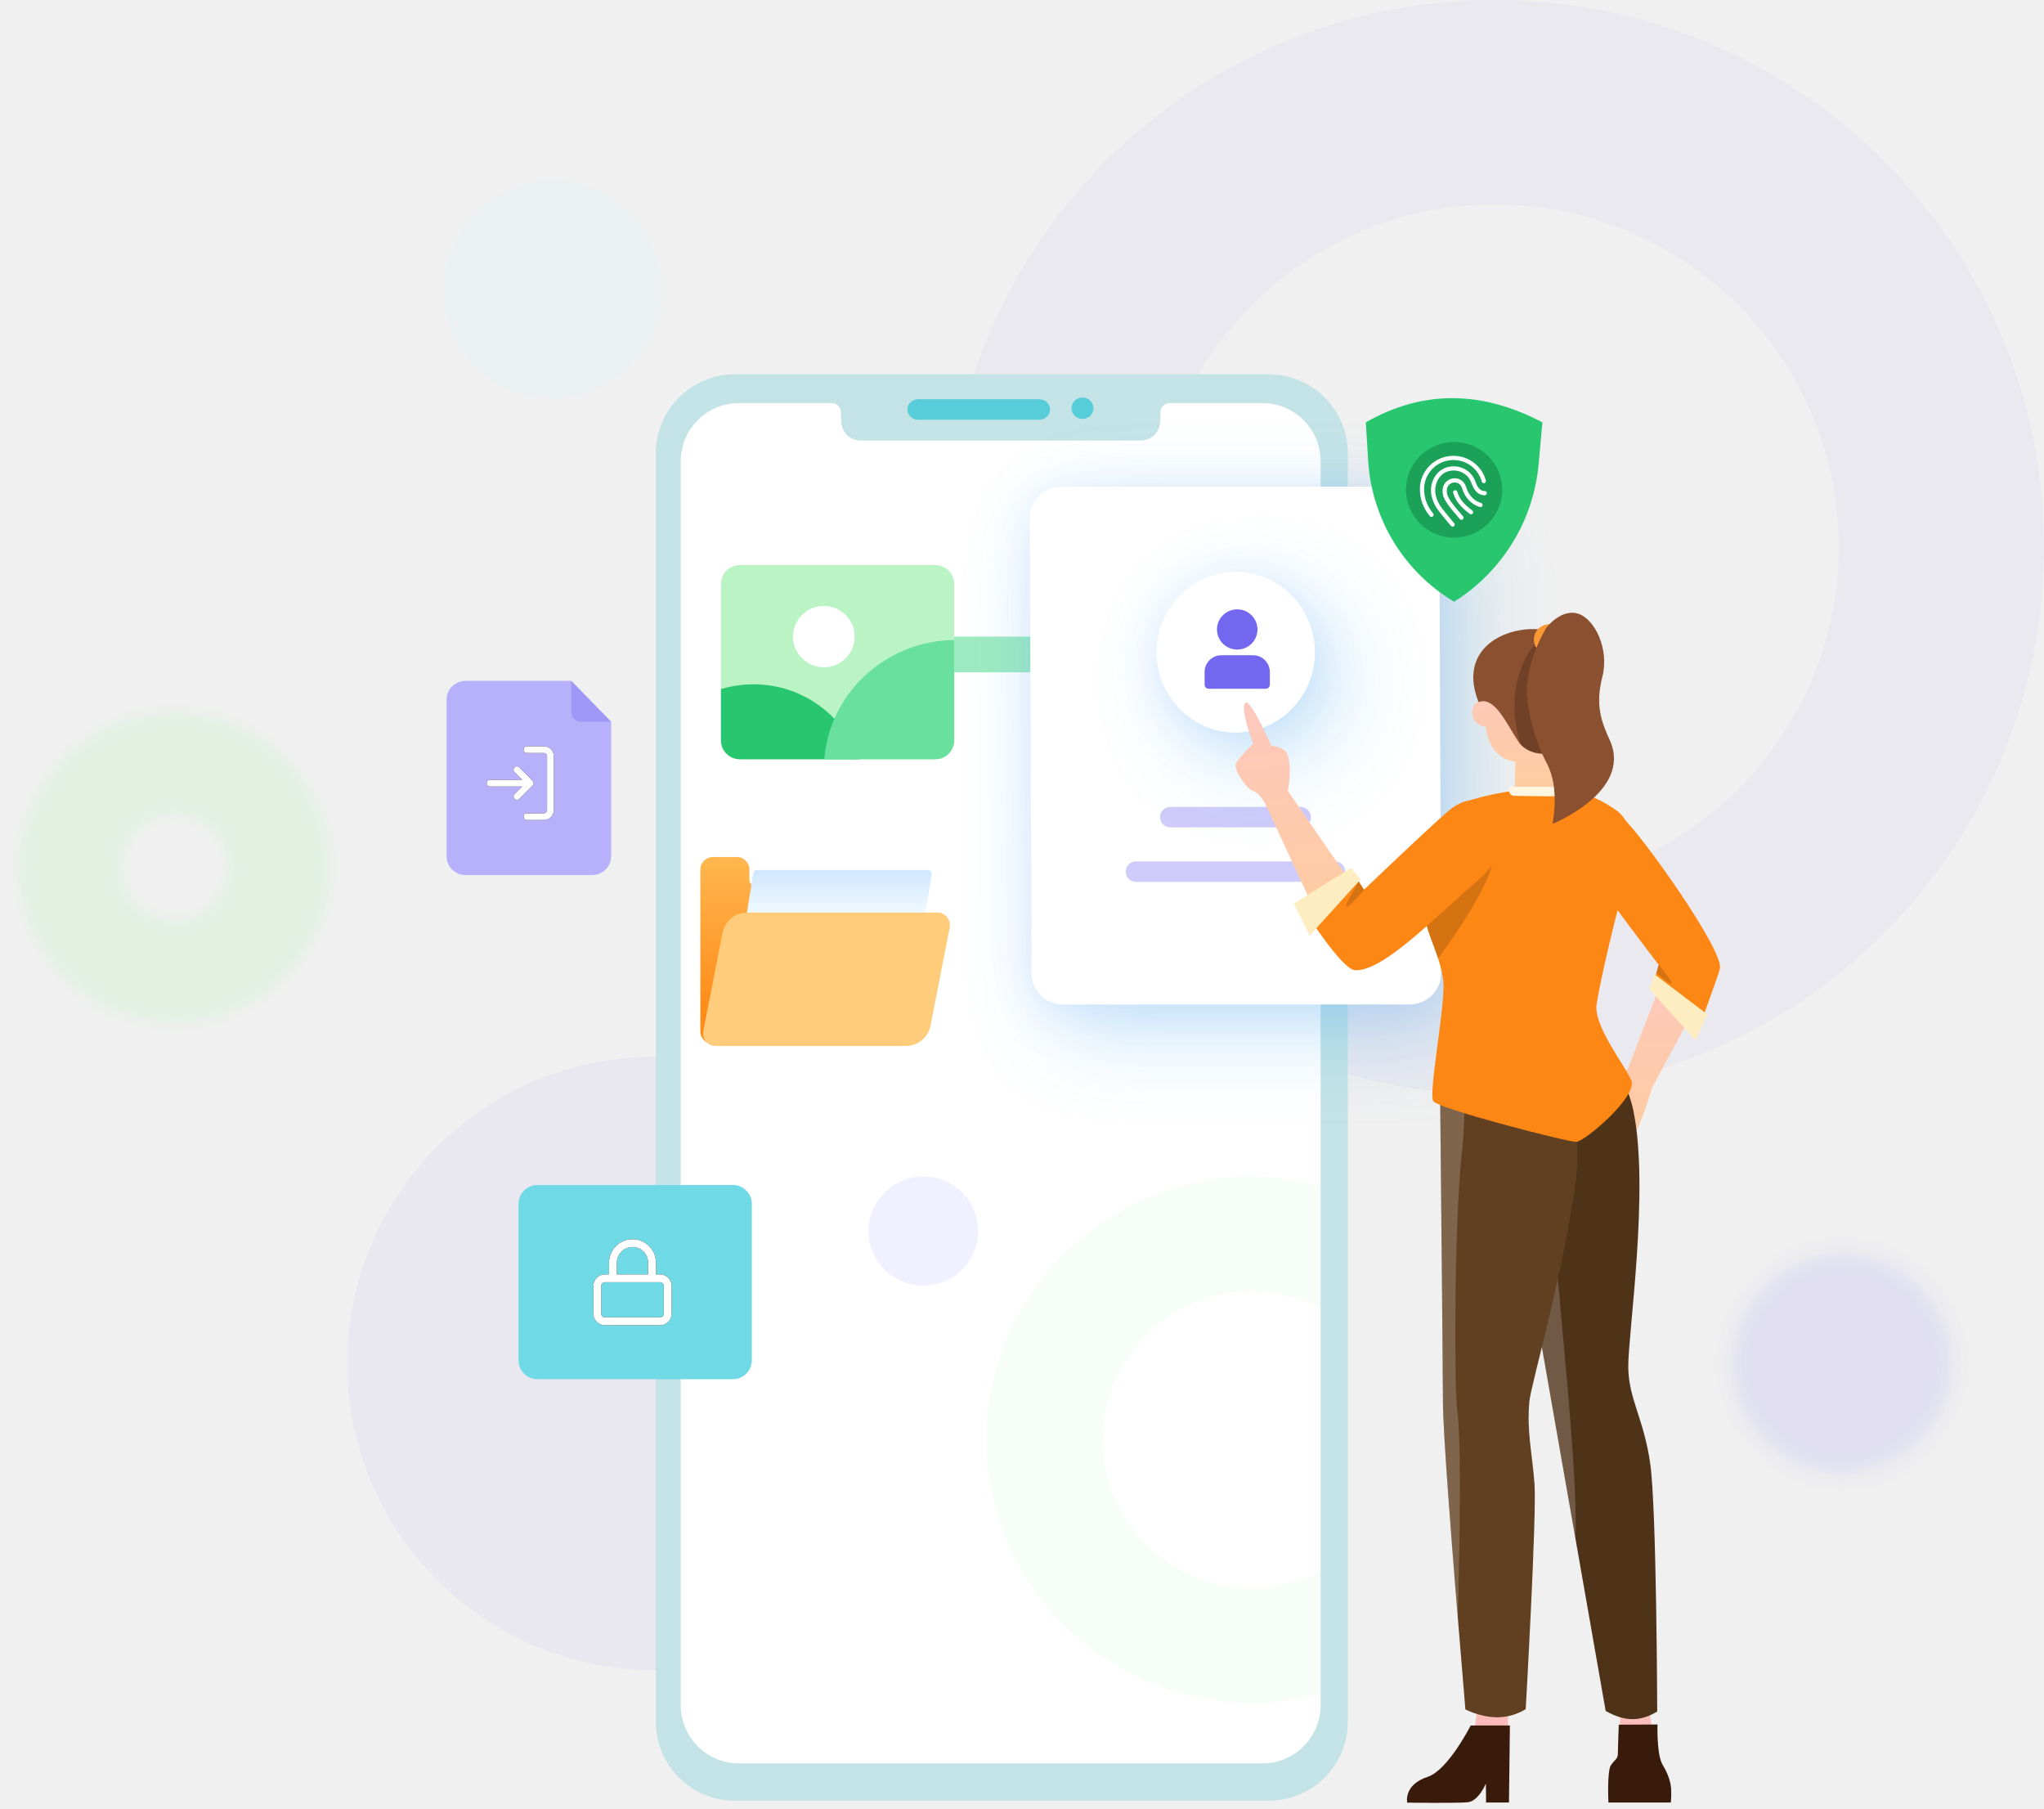
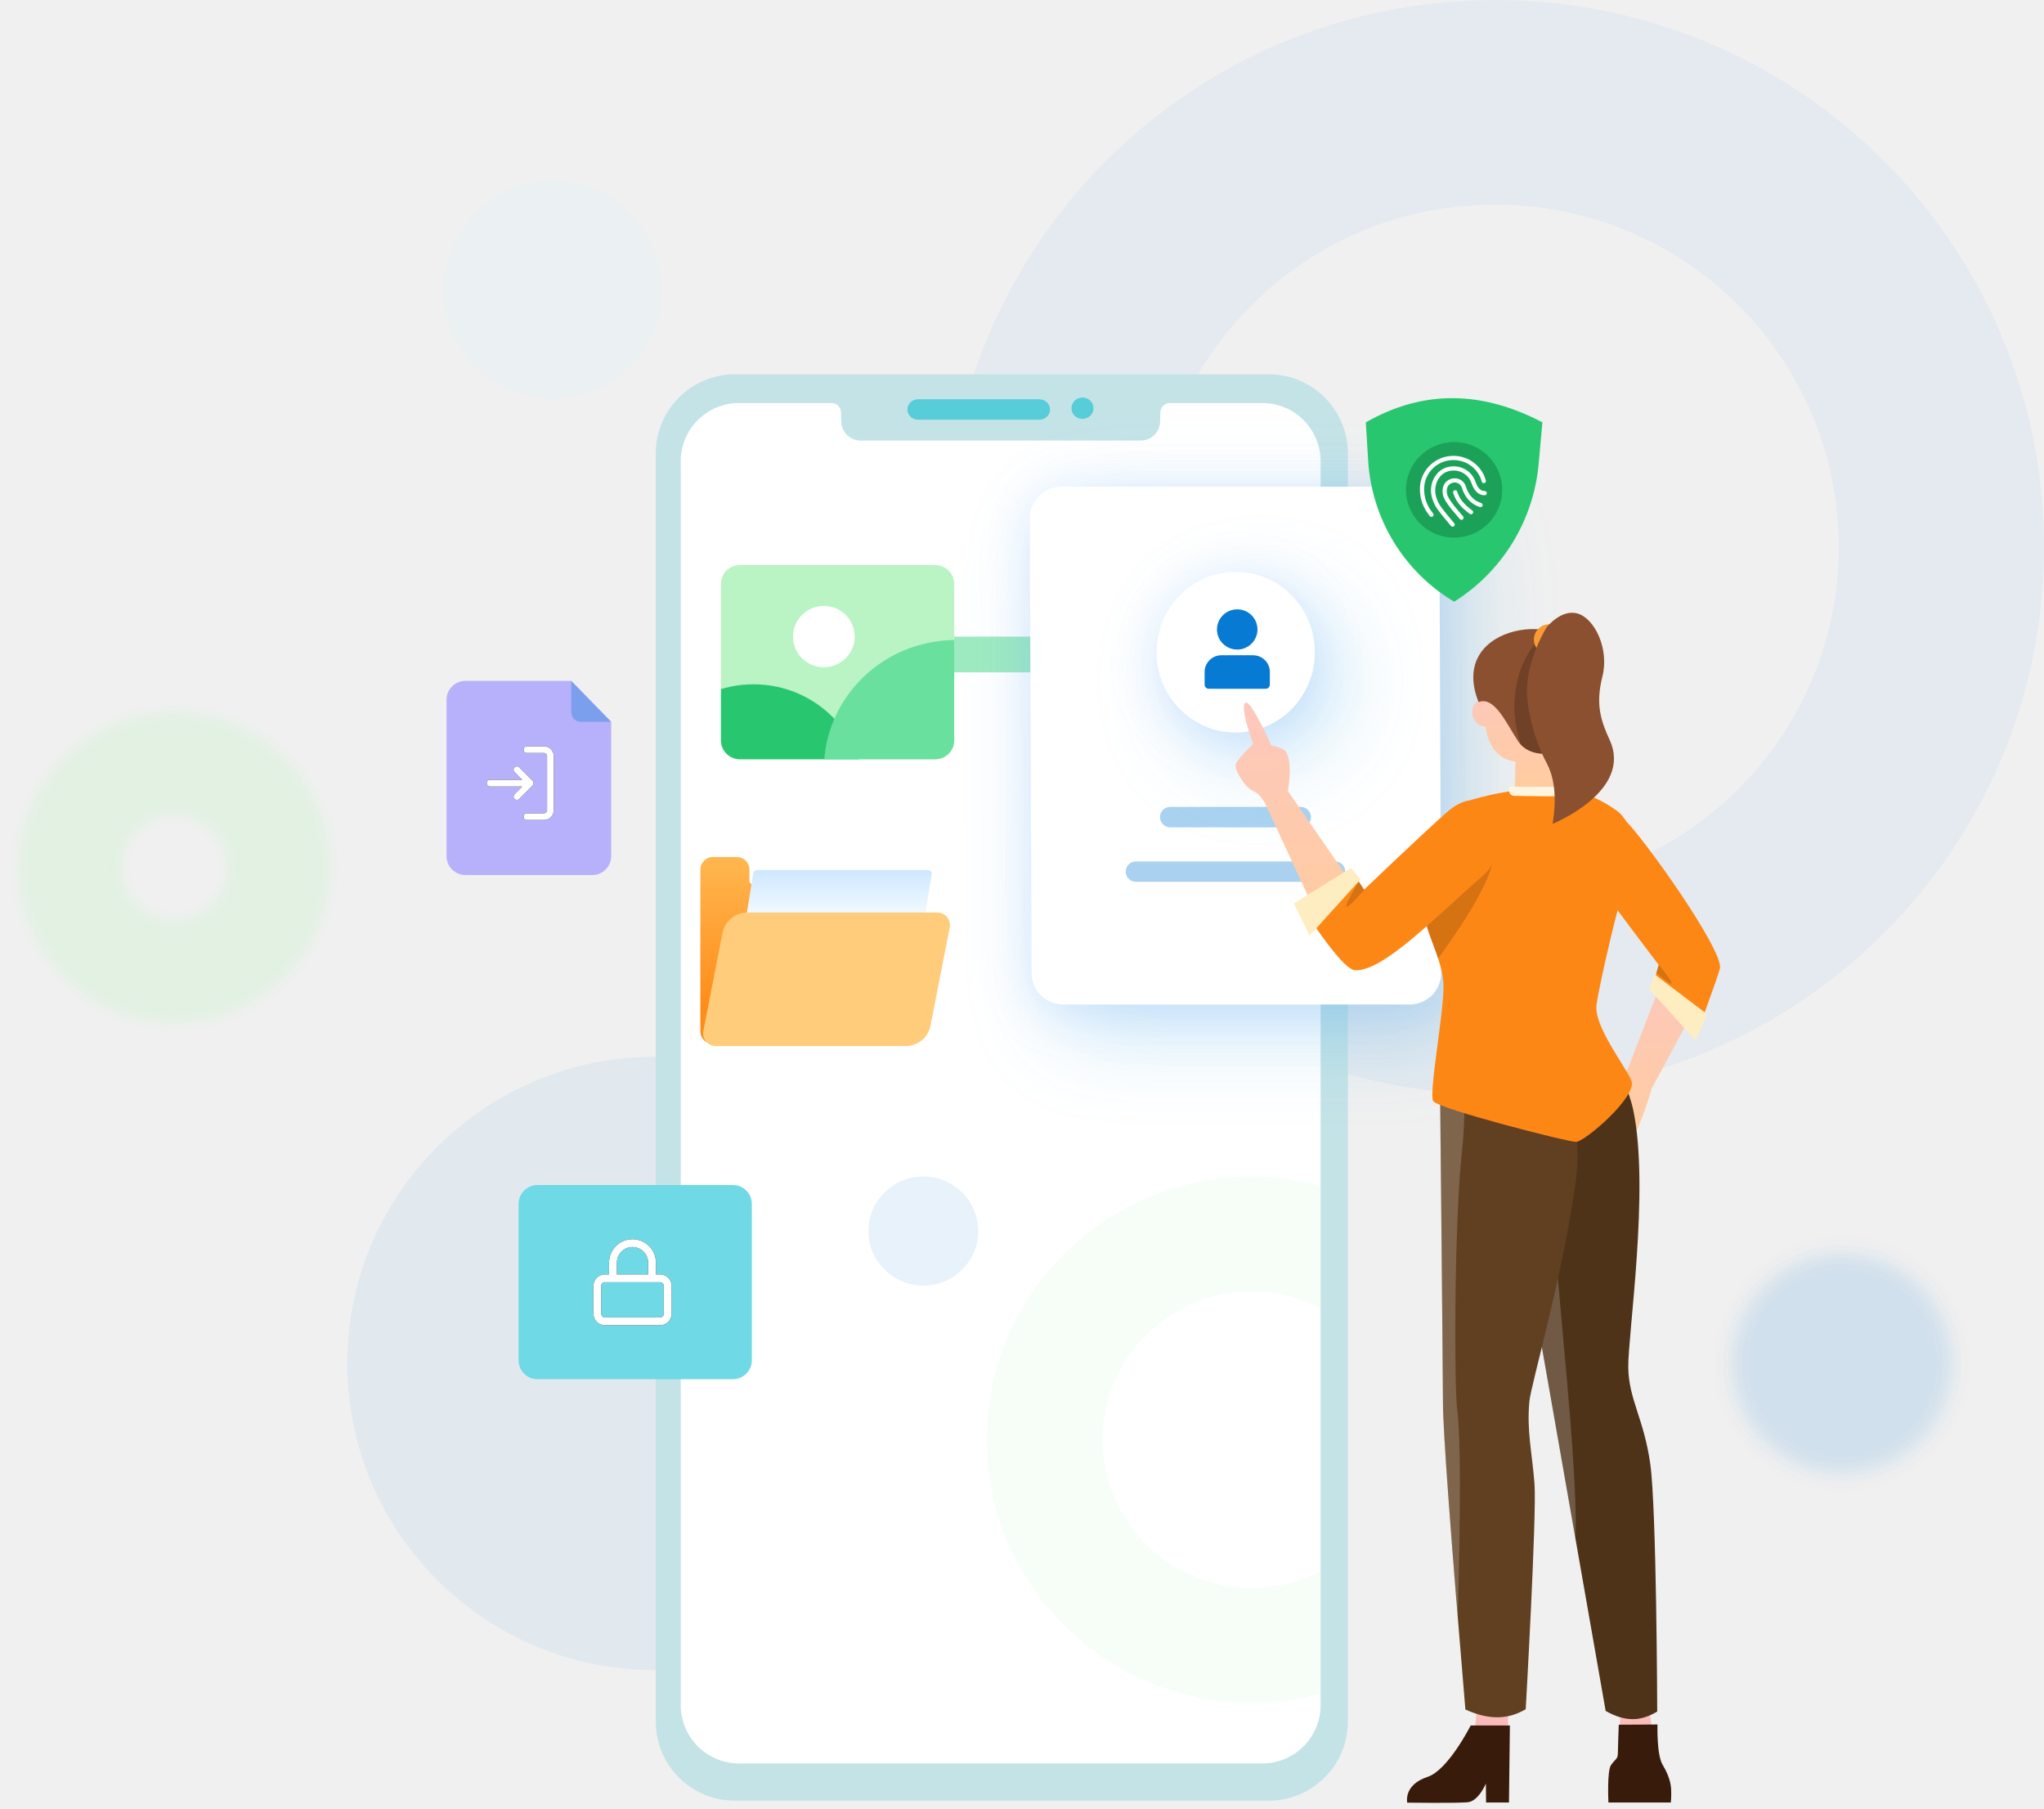
<svg xmlns="http://www.w3.org/2000/svg" xmlns:xlink="http://www.w3.org/1999/xlink" width="650px" height="575px" viewBox="0 0 650 575" version="1.1">
  <defs>
    <filter x="-6.1%" y="-6.1%" width="112.1%" height="112.2%" filterUnits="objectBoundingBox" id="filter-1">
      <feGaussianBlur stdDeviation="2" in="SourceGraphic" />
    </filter>
    <filter x="-12.9%" y="-13.0%" width="125.9%" height="126.0%" filterUnits="objectBoundingBox" id="filter-2">
      <feGaussianBlur stdDeviation="3" in="SourceGraphic" />
    </filter>
    <path d="M18.522,0 L47.957,0 C49.58,-4.62229605e-15 50.908,1.291 50.956,2.913 L51.044,5.956 C51.141,9.274 53.858,11.913 57.176,11.913 L146.307,11.913 C149.625,11.913 152.342,9.274 152.439,5.956 L152.528,2.913 C152.575,1.291 153.903,7.42204646e-16 155.526,0 L184.961,0 C195.191,-1.87911363e-15 203.483,8.293 203.483,18.522 L203.483,413.967 C203.483,424.196 195.191,432.489 184.961,432.489 L18.522,432.489 C8.293,432.489 -5.85268494e-15,424.196 0,413.967 L0,18.522 C2.29997126e-15,8.293 8.293,-1.67360005e-15 18.522,0 Z" id="path-3" />
    <linearGradient x1="50%" y1="81.177%" x2="50%" y2="-34.513%" id="linearGradient-5">
      <stop stop-color="#FF8C19" offset="0%" />
      <stop stop-color="#FFC967" offset="100%" />
    </linearGradient>
    <linearGradient x1="62.11%" y1="31.381%" x2="62.11%" y2="-27.478%" id="linearGradient-6">
      <stop stop-color="#F8FDFF" offset="0%" />
      <stop stop-color="#AAD4FF" offset="100%" />
    </linearGradient>
    <path d="M23.444,4.262 L23.444,21.308 C23.444,23.12 22.058,24.505 20.247,24.505 L14.919,24.505 C14.279,24.505 13.853,24.079 13.853,23.439 C13.853,22.8 14.279,22.374 14.919,22.374 L20.247,22.374 C20.886,22.374 21.312,21.948 21.312,21.308 L21.312,4.262 C21.312,3.622 20.886,3.196 20.247,3.196 L14.919,3.196 C14.279,3.196 13.853,2.77 13.853,2.131 C13.853,1.492 14.279,1.065 14.919,1.065 L20.247,1.065 C22.058,1.065 23.444,2.45 23.444,4.262 Z M16.943,13.211 C17.05,12.998 17.05,12.679 16.943,12.359 C16.837,12.252 16.837,12.146 16.73,12.039 L12.468,7.778 C12.041,7.351 11.402,7.351 10.976,7.778 C10.55,8.204 10.55,8.843 10.976,9.269 L13.427,11.72 L3.197,11.72 C2.557,11.72 2.131,12.146 2.131,12.785 C2.131,13.424 2.557,13.85 3.197,13.85 L13.427,13.85 L10.976,16.301 C10.55,16.727 10.55,17.366 10.976,17.793 C11.189,18.006 11.509,18.112 11.722,18.112 C11.935,18.112 12.255,18.006 12.468,17.793 L16.73,13.531 C16.837,13.424 16.943,13.318 16.943,13.211 Z" id="path-7" />
    <path d="M23.621,12.43 L22.378,12.43 L22.378,8.701 C22.378,4.599 19.021,1.243 14.919,1.243 C10.816,1.243 7.459,4.599 7.459,8.701 L7.459,12.43 L6.216,12.43 C4.103,12.43 2.486,14.046 2.486,16.159 L2.486,24.86 C2.486,26.973 4.103,28.589 6.216,28.589 L23.621,28.589 C25.735,28.589 27.351,26.973 27.351,24.86 L27.351,16.159 C27.351,14.046 25.735,12.43 23.621,12.43 Z M9.946,8.701 C9.946,5.966 12.184,3.729 14.919,3.729 C17.654,3.729 19.892,5.966 19.892,8.701 L19.892,12.43 L9.946,12.43 L9.946,8.701 Z M24.864,24.86 C24.864,25.606 24.367,26.103 23.621,26.103 L6.216,26.103 C5.47,26.103 4.973,25.606 4.973,24.86 L4.973,16.159 C4.973,15.413 5.47,14.916 6.216,14.916 L23.621,14.916 C24.367,14.916 24.864,15.413 24.864,16.159 L24.864,24.86 Z" id="path-9" />
    <path d="M6,0 L68.175,0 C71.489,8.22077476e-15 74.175,2.686 74.175,6 L74.175,55.729 C74.175,59.043 71.489,61.729 68.175,61.729 L6,61.729 C2.686,61.729 4.82055882e-15,59.043 0,55.729 L0,6 C-4.05812251e-16,2.686 2.686,6.08718376e-16 6,0 Z" id="path-11" />
    <path d="M10.04,1.23119728e-13 L120.283,1.23119728e-13 C125.79,1.22108049e-13 130.261,4.453 130.282,9.96 L130.857,154.572 C130.879,160.095 126.42,164.59 120.897,164.612 C120.884,164.612 120.871,164.612 120.858,164.612 L10.615,164.612 C5.107,164.612 0.637,160.159 0.615,154.652 L0.04,10.04 C0.018,4.517 4.477,0.022 10,7.90395561e-05 C10.013,2.63465709e-05 10.027,1.21345806e-13 10.04,1.23119728e-13 Z" id="path-13" />
    <filter x="-29.4%" y="-22.8%" width="171.0%" height="156.5%" filterUnits="objectBoundingBox" id="filter-14">
      <feOffset dx="8" dy="9" in="SourceAlpha" result="shadowOffsetOuter1" />
      <feGaussianBlur stdDeviation="14" in="shadowOffsetOuter1" result="shadowBlurOuter1" />
      <feColorMatrix values="0 0 0 0 0.076   0 0 0 0 0.583   0 0 0 0 0.879  0 0 0 0.229 0" type="matrix" in="shadowBlurOuter1" result="shadowMatrixOuter1" />
      <feOffset dx="0" dy="2" in="SourceAlpha" result="shadowOffsetOuter2" />
      <feGaussianBlur stdDeviation="7.5" in="shadowOffsetOuter2" result="shadowBlurOuter2" />
      <feColorMatrix values="0 0 0 0 0.504   0 0 0 0 0.7   0 0 0 0 1  0 0 0 0.234 0" type="matrix" in="shadowBlurOuter2" result="shadowMatrixOuter2" />
      <feMerge>
        <feMergeNode in="shadowMatrixOuter1" />
        <feMergeNode in="shadowMatrixOuter2" />
      </feMerge>
    </filter>
    <ellipse id="path-15" cx="25.17" cy="25.545" rx="25.17" ry="25.545" />
    <filter x="-76.5%" y="-73.4%" width="284.7%" height="282.0%" filterUnits="objectBoundingBox" id="filter-16">
      <feOffset dx="8" dy="9" in="SourceAlpha" result="shadowOffsetOuter1" />
      <feGaussianBlur stdDeviation="14" in="shadowOffsetOuter1" result="shadowBlurOuter1" />
      <feColorMatrix values="0 0 0 0 0.076   0 0 0 0 0.583   0 0 0 0 0.879  0 0 0 0.229 0" type="matrix" in="shadowBlurOuter1" result="shadowMatrixOuter1" />
      <feOffset dx="0" dy="2" in="SourceAlpha" result="shadowOffsetOuter2" />
      <feGaussianBlur stdDeviation="7.5" in="shadowOffsetOuter2" result="shadowBlurOuter2" />
      <feColorMatrix values="0 0 0 0 0.504   0 0 0 0 0.7   0 0 0 0 1  0 0 0 0.234 0" type="matrix" in="shadowBlurOuter2" result="shadowMatrixOuter2" />
      <feMerge>
        <feMergeNode in="shadowMatrixOuter1" />
        <feMergeNode in="shadowMatrixOuter2" />
      </feMerge>
    </filter>
    <linearGradient x1="47.254%" y1="-28.186%" x2="50%" y2="91.05%" id="linearGradient-17">
      <stop stop-color="#FDC6C6" offset="0%" />
      <stop stop-color="#FFCCA1" offset="100%" />
    </linearGradient>
    <linearGradient x1="45.754%" y1="-28.186%" x2="50%" y2="91.05%" id="linearGradient-18">
      <stop stop-color="#FDC6C6" offset="0%" />
      <stop stop-color="#FAB2B2" offset="100%" />
    </linearGradient>
    <linearGradient x1="44.57%" y1="-28.186%" x2="50%" y2="91.05%" id="linearGradient-19">
      <stop stop-color="#FDC6C6" offset="0%" />
      <stop stop-color="#FAB2B2" offset="100%" />
    </linearGradient>
    <linearGradient x1="44.089%" y1="-28.186%" x2="50%" y2="91.05%" id="linearGradient-20">
      <stop stop-color="#FDC6C6" offset="0%" />
      <stop stop-color="#FFCCA1" offset="100%" />
    </linearGradient>
    <linearGradient x1="47.844%" y1="-28.186%" x2="50%" y2="91.05%" id="linearGradient-21">
      <stop stop-color="#FDC6C6" offset="0%" />
      <stop stop-color="#FFCCA1" offset="100%" />
    </linearGradient>
  </defs>
  <g id="📝-Pages-New" stroke="none" stroke-width="1" fill="none" fill-rule="evenodd">
    <g id="Forgot-Password" transform="translate(-150, -252)">
      <g id="Illustration" transform="translate(156, 252)">
        <g id="Shape">
-           <path d="M469.402,0 C565.83,0 644,77.871 644,173.93 C644,269.988 565.83,347.859 469.402,347.859 C372.974,347.859 294.804,269.988 294.804,173.93 C294.804,77.871 372.974,0 469.402,0 Z M469.402,65.02 C409.022,65.02 360.074,113.781 360.074,173.93 C360.074,234.078 409.022,282.839 469.402,282.839 C529.782,282.839 578.73,234.078 578.73,173.93 C578.73,113.781 529.782,65.02 469.402,65.02 Z" id="Oval" fill="#7367F0" fill-rule="nonzero" opacity="0.053" />
+           <path d="M469.402,0 C565.83,0 644,77.871 644,173.93 C644,269.988 565.83,347.859 469.402,347.859 C372.974,347.859 294.804,269.988 294.804,173.93 C294.804,77.871 372.974,0 469.402,0 Z M469.402,65.02 C409.022,65.02 360.074,113.781 360.074,173.93 C360.074,234.078 409.022,282.839 469.402,282.839 C529.782,282.839 578.73,234.078 578.73,173.93 C578.73,113.781 529.782,65.02 469.402,65.02 Z" id="Oval" fill="#077AD3" fill-rule="nonzero" opacity="0.053" />
          <path d="M49.497,226.488 C76.833,226.488 98.993,248.563 98.993,275.795 C98.993,303.026 76.833,325.102 49.497,325.102 C22.16,325.102 0,303.026 0,275.795 C0,248.563 22.16,226.488 49.497,226.488 Z M49.497,258.998 C40.184,258.998 32.635,266.518 32.635,275.795 C32.635,285.072 40.184,292.592 49.497,292.592 C58.809,292.592 66.358,285.072 66.358,275.795 C66.358,266.518 58.809,258.998 49.497,258.998 Z" id="Oval" fill="#8BF78F" fill-rule="nonzero" opacity="0.141" filter="url(#filter-1)" />
-           <ellipse id="Oval" fill-opacity="0.061" fill="#7367F0" cx="202.338" cy="433.469" rx="97.905" ry="97.531" />
+           <ellipse id="Oval" fill-opacity="0.061" fill="#077AD3" cx="202.338" cy="433.469" rx="97.905" ry="97.531" />
          <ellipse id="Oval" fill="#CEF5FF" opacity="0.141" cx="169.703" cy="92.112" rx="34.811" ry="34.678" />
-           <ellipse id="Oval" fill-opacity="0.136" fill="#7367F0" filter="url(#filter-2)" cx="579.818" cy="433.469" rx="34.811" ry="34.678" />
+           <ellipse id="Oval" fill-opacity="0.136" fill="#077AD3" filter="url(#filter-2)" cx="579.818" cy="433.469" rx="34.811" ry="34.678" />
        </g>
        <g id="File-Organizer" transform="translate(136, 119)">
          <g id="Phone3" transform="translate(66.53949, 0)">
            <path d="M25.137,0 L194.942,0 C208.825,-2.55022564e-15 220.079,11.254 220.079,25.137 L220.079,428.336 C220.079,442.218 208.825,453.473 194.942,453.473 L25.137,453.473 C11.254,453.473 -4.35134254e-14,442.218 -3.10027211e-14,428.336 L-3.10027211e-14,25.137 C-3.62555852e-14,11.254 11.254,2.55022564e-15 25.137,0 Z" id="Rectangle" fill="#C4E3E7" />
            <g id="Group-48" transform="translate(7.937288, 9.138123)">
              <mask id="mask-4" fill="white">
                <use xlink:href="#path-3" />
              </mask>
              <use id="Rectangle" fill="#FFFFFF" xlink:href="#path-3" />
-               <ellipse id="Oval" fill="#7367F0" opacity="0.099" mask="url(#mask-4)" cx="77.146" cy="263.229" rx="17.453" ry="17.328" />
+               <ellipse id="Oval" fill="#077AD3" opacity="0.099" mask="url(#mask-4)" cx="77.146" cy="263.229" rx="17.453" ry="17.328" />
              <path d="M181.591,245.902 C228.13,245.902 265.856,283.358 265.856,329.562 C265.856,375.765 228.13,413.221 181.591,413.221 C135.053,413.221 97.326,375.765 97.326,329.562 C97.326,283.358 135.053,245.902 181.591,245.902 Z M181.591,282.452 C155.385,282.452 134.141,303.544 134.141,329.562 C134.141,355.579 155.385,376.671 181.591,376.671 C207.797,376.671 229.041,355.579 229.041,329.562 C229.041,303.544 207.797,282.452 181.591,282.452 Z" id="Oval" fill="#C8F5D0" opacity="0.141" mask="url(#mask-4)" />
              <path d="M30.473,74.251 L174.542,74.251 C177.682,74.251 180.228,76.796 180.228,79.936 C180.228,83.076 177.682,85.622 174.542,85.622 L30.473,85.622 C27.333,85.622 24.787,83.076 24.787,79.936 C24.787,76.796 27.333,74.251 30.473,74.251 Z" id="Rectangle" fill-opacity="0.642" fill="#68DE9E" mask="url(#mask-4)" />
            </g>
            <path d="M121.969,7.939 C123.851,7.939 125.378,9.393 125.378,11.188 C125.378,12.942 123.919,14.372 122.094,14.435 L121.969,14.437 L83.424,14.437 C81.541,14.437 80.015,12.982 80.015,11.188 C80.015,9.433 81.474,8.004 83.299,7.941 L83.424,7.939 L121.969,7.939 Z" id="Path" fill="#56CDD9" fill-rule="nonzero" />
            <path d="M135.783,7.397 C137.665,7.397 139.192,8.913 139.192,10.782 C139.192,12.609 137.732,14.098 135.908,14.164 L135.783,14.166 L135.604,14.166 C133.721,14.166 132.195,12.651 132.195,10.782 C132.195,8.954 133.654,7.465 135.479,7.4 L135.604,7.397 L135.783,7.397 Z" id="Path" fill="#56CDD9" fill-rule="nonzero" />
          </g>
          <g id="Group-37" transform="translate(80.72003, 152.6991)">
            <path d="M4,0.764 L11.594,0.764 C13.803,0.764 15.594,2.555 15.594,4.764 L15.594,8.266 C15.594,8.94 16.14,9.486 16.813,9.486 L66.823,9.486 C69.032,9.486 70.823,11.277 70.823,13.486 L70.823,56.184 C70.823,58.393 69.032,60.184 66.823,60.184 L4,60.184 C1.791,60.184 2.705415e-16,58.393 0,56.184 L0,4.764 C-2.705415e-16,2.555 1.791,0.764 4,0.764 Z" id="Rectangle" fill="url(#linearGradient-5)" />
            <path d="M18.019,4.891 L72.341,4.891 C73.015,4.891 73.561,5.436 73.561,6.11 C73.561,6.175 73.555,6.239 73.545,6.303 L65.385,57.095 C65.29,57.686 64.78,58.121 64.181,58.121 L9.859,58.121 C9.186,58.121 8.64,57.575 8.64,56.902 C8.64,56.837 8.645,56.772 8.655,56.708 L16.816,5.916 C16.911,5.325 17.421,4.891 18.019,4.891 Z" id="Rectangle" fill="url(#linearGradient-6)" />
            <path d="M79.292,23.178 L73.179,54.392 C72.444,58.146 69.154,60.854 65.328,60.854 L4.859,60.854 C2.65,60.854 0.859,59.064 0.859,56.854 C0.859,56.596 0.884,56.339 0.934,56.086 L7.047,24.871 C7.782,21.117 11.072,18.409 14.898,18.409 L75.367,18.409 C77.576,18.409 79.367,20.2 79.367,22.409 C79.367,22.667 79.342,22.924 79.292,23.178 Z" id="Rectangle" fill="#FFCC7B" />
          </g>
          <g id="Group-28" transform="translate(0, 97.46753)">
            <path d="M6,0 L39.667,0 L39.667,0 L52.359,12.996 L52.359,55.729 C52.359,59.043 49.673,61.729 46.359,61.729 L6,61.729 C2.686,61.729 1.29399067e-15,59.043 0,55.729 L0,6 C-1.29399067e-15,2.686 2.686,6.08718376e-16 6,0 Z" id="Rectangle" fill="#B7B1FB" />
            <g id="Icon" transform="translate(10.65617, 19.72873)">
              <mask id="mask-8" fill="white">
                <use xlink:href="#path-7" />
              </mask>
              <use id="Mask" fill="#000000" fill-rule="nonzero" xlink:href="#path-7" />
              <g id="Group" mask="url(#mask-8)" fill="#FFFFFF">
                <g id="Icon-Color">
                  <rect id="🎨-Icon-Color" x="0" y="0" width="25.575" height="25.57" />
                </g>
              </g>
            </g>
-             <path d="M52.359,12.996 L42.667,12.996 C41.01,12.996 39.667,11.653 39.667,9.996 L39.667,0 L39.667,0 L52.359,12.996 Z" id="Path" fill="#7367F0" fill-rule="nonzero" opacity="0.34" />
+             <path d="M52.359,12.996 L42.667,12.996 C41.01,12.996 39.667,11.653 39.667,9.996 L39.667,0 L39.667,0 L52.359,12.996 Z" id="Path" fill="#077AD3" fill-rule="nonzero" opacity="0.34" />
          </g>
          <g id="Group" transform="translate(22.90704, 257.7475)">
            <path d="M6,0 L68.175,0 C71.489,7.33259634e-15 74.175,2.686 74.175,6 L74.175,55.729 C74.175,59.043 71.489,61.729 68.175,61.729 L6,61.729 C2.686,61.729 4.82055882e-15,59.043 0,55.729 L0,6 C-4.05812251e-16,2.686 2.686,-2.79460044e-16 6,0 Z" id="Rectangle" fill="#6FD9E6" />
            <g transform="translate(21.31234, 15.98131)" id="Icon">
              <mask id="mask-10" fill="white">
                <use xlink:href="#path-9" />
              </mask>
              <use id="Mask" fill="#000000" fill-rule="nonzero" xlink:href="#path-9" />
              <g id="Group" mask="url(#mask-10)" fill="#FFFFFF">
                <g id="Icon-Color">
                  <rect id="🎨-Icon-Color" x="0" y="0" width="29.837" height="29.832" />
                </g>
              </g>
            </g>
          </g>
          <g id="Group-34" transform="translate(87.2649, 60.64646)">
            <mask id="mask-12" fill="white">
              <use xlink:href="#path-11" />
            </mask>
            <use id="Rectangle" fill="#BAF3C4" fill-rule="nonzero" xlink:href="#path-11" />
            <ellipse id="Oval" fill="#FFFFFF" mask="url(#mask-12)" cx="32.724" cy="22.742" rx="9.817" ry="9.747" />
            <ellipse id="Oval" fill="#28C76F" mask="url(#mask-12)" cx="10.363" cy="73.101" rx="35.451" ry="35.197" />
            <ellipse id="Oval" fill="#69E09E" mask="url(#mask-12)" cx="74.721" cy="64.978" rx="41.996" ry="41.153" />
          </g>
          <g id="Group-23" transform="translate(185.4379, 35.7381)">
            <g id="Rectangle">
              <use fill="black" fill-opacity="1" filter="url(#filter-14)" xlink:href="#path-13" />
              <use fill="#FFFFFF" fill-rule="evenodd" xlink:href="#path-13" />
            </g>
-             <path d="M44.7,101.799 L86.198,101.799 C87.992,101.799 89.447,103.254 89.447,105.048 C89.447,106.843 87.992,108.297 86.198,108.297 L44.7,108.297 C42.905,108.297 41.451,106.843 41.451,105.048 C41.451,103.254 42.905,101.799 44.7,101.799 Z" id="Rectangle" fill="#7367F0" fill-rule="nonzero" opacity="0.34" />
-             <path d="M33.792,119.127 L97.106,119.127 C98.9,119.127 100.355,120.582 100.355,122.376 C100.355,124.17 98.9,125.625 97.106,125.625 L33.792,125.625 C31.997,125.625 30.543,124.17 30.543,122.376 C30.543,120.582 31.997,119.127 33.792,119.127 Z" id="Rectangle" fill="#7367F0" fill-rule="nonzero" opacity="0.34" />
+             <path d="M44.7,101.799 L86.198,101.799 C87.992,101.799 89.447,103.254 89.447,105.048 C89.447,106.843 87.992,108.297 86.198,108.297 L44.7,108.297 C42.905,108.297 41.451,106.843 41.451,105.048 C41.451,103.254 42.905,101.799 44.7,101.799 Z" id="Rectangle" fill="#077AD3" fill-rule="nonzero" opacity="0.34" />
+             <path d="M33.792,119.127 L97.106,119.127 C98.9,119.127 100.355,120.582 100.355,122.376 C100.355,124.17 98.9,125.625 97.106,125.625 L33.792,125.625 C31.997,125.625 30.543,124.17 30.543,122.376 C30.543,120.582 31.997,119.127 33.792,119.127 Z" id="Rectangle" fill="#077AD3" fill-rule="nonzero" opacity="0.34" />
            <g id="Icon8" transform="translate(40.36002, 27.07431)">
              <g id="Oval">
                <use fill="black" fill-opacity="1" filter="url(#filter-16)" xlink:href="#path-15" />
                <use fill="#FFFFFF" fill-rule="evenodd" xlink:href="#path-15" />
              </g>
-               <g id="Group-70" transform="translate(15.27136, 11.9127)" fill="#7367F0">
+               <g id="Group-70" transform="translate(15.27136, 11.9127)" fill="#077AD3">
                <path d="M15.42,14.595 C18.362,14.595 20.747,16.98 20.747,19.922 L20.747,23.937 C20.747,24.662 20.16,25.249 19.436,25.249 L1.312,25.249 C0.587,25.249 4.12501135e-12,24.662 4.12470058e-12,23.937 L4.12470058e-12,19.922 C4.12434028e-12,16.98 2.385,14.595 5.327,14.595 L15.42,14.595 Z M10.374,9.84101689e-13 C13.93,9.84101689e-13 16.812,2.862 16.812,6.393 C16.812,9.923 13.93,12.785 10.374,12.785 C6.818,12.785 3.935,9.923 3.935,6.393 C3.935,2.862 6.818,9.84101689e-13 10.374,9.84101689e-13 Z" id="Combined-Shape" />
              </g>
            </g>
          </g>
          <g id="Wom3.5" transform="translate(250.8866, 75.80808)">
            <g id="RArm" transform="translate(108.67, 62.11956)">
              <path d="M16.18,83.5 C16.18,83.5 4.596,96.075 5.402,97.208 C6.208,98.348 12.211,95.304 12.211,95.304 C12.211,95.304 5.18,108.257 6.805,109.143 C8.428,110.03 16.389,107.671 18.731,104.956 C21.072,102.242 24.232,88.977 24.232,88.977 L41.036,53.598 L27.366,49.653 L16.18,83.5 Z" id="Path" fill="url(#linearGradient-17)" transform="translate(23.19889, 79.49308) rotate(2.866471) translate(-23.19889, -79.49308) " />
              <path d="M3.532,19.378 C8.654,27.28 25.898,49.801 25.898,49.801 C25.898,49.801 25.479,51.299 24.642,54.294 L40.488,65.08 C43.49,56.848 45.121,52.154 45.381,50.996 C46.669,45.266 20.635,8.699 14.806,3.415 C5.627,-4.905 -4.297,7.302 3.532,19.378 Z" id="Path" fill="#FD8715" />
              <path d="M30.02,55.78 C30.217,55.398 28.851,53.378 25.924,49.72 L25.18,52.389 C28.209,55.031 29.823,56.161 30.02,55.78 Z" id="Path" fill-opacity="0.16" fill="#000000" />
              <polygon id="Path-70" fill="#FFEDC2" points="24.543 52.787 41.379 65.551 37.627 73.806 22.907 57.55" />
            </g>
            <g id="RLeg" transform="translate(80.353, 132.6765)">
              <polygon id="Path" fill="url(#linearGradient-18)" points="42.233 214.54 41.298 230.358 53.285 230.668 51.032 214.54" />
              <path d="M42.526,220.771 C42.526,220.771 42.863,230.297 40.876,233.623 C38.876,236.949 38.27,239.527 38.182,241.516 C38.087,243.648 38.29,245.58 38.29,245.58 L58.131,245.58 C58.131,245.58 58.627,235.558 57.313,233.668 C55.999,231.778 55.137,231.745 55.137,230.076 C55.127,228.406 54.843,220.834 54.843,220.834 L42.526,220.771 Z" id="Path" fill="#391B0B" transform="translate(48.18969, 233.1756) scale(-1, 1) translate(-48.18969, -233.1756) " />
              <path d="M0,3.356 L31.096,-1.23119728e-13 L31.554,0.422 C33.77,2.518 43.402,12.255 46.169,25.563 C51.394,50.688 44.401,97.093 44.556,107.269 C44.703,117.444 49.547,123.584 51.559,137.971 C53.572,152.359 53.762,216.658 53.762,216.658 C48.426,219.798 43.73,220.023 37.368,216.47 L0,3.356 Z" id="Path" fill="#4E3319" />
              <path d="M27.777,161.771 L8.33198129e-14,3.356 L17.29,1.49 C18.06,56.523 28.812,130.913 27.777,161.771 Z" id="Path" fill-opacity="0.192" fill="#FFFFFF" />
            </g>
            <g id="LLeg" transform="translate(53.82427, 137.0356)">
              <path d="M32.898,208.517 L22.676,208.682 C23.124,215.705 22.038,220.406 19.418,222.785 L19.203,222.971 C14.457,226.92 32.765,225.495 32.765,225.495 L32.898,208.517 Z" id="Path" fill="url(#linearGradient-19)" />
              <path d="M0.716,216.729 L1.01,241.212 L8.289,241.217 L8.352,235.185 C8.352,235.185 10.648,240.809 14.157,241.134 C17.677,241.459 33.359,241.26 33.359,241.26 C33.359,241.26 34.662,235.612 26.856,233.047 C20.363,230.916 13.184,216.729 13.184,216.729 L0.716,216.729 Z" id="Path" fill="#391B0B" transform="translate(17.07846, 229.0246) scale(-1, 1) translate(-17.07846, -229.0246) " />
              <path d="M11.104,1.175 L46.022,0 L46.283,0.48 C47.977,3.67 57.261,22.351 54.395,43.584 C50.371,73.388 40.142,108.327 39.641,113.665 C38.748,123.181 40.534,130.072 41.266,139.901 C41.998,149.73 38.474,211.547 38.474,211.547 C33.292,214.641 27.126,215.249 19.287,211.641 C14.569,155.663 12.193,123.244 12.158,114.385 C12.106,101.097 11.104,1.175 11.104,1.175 Z" id="Path" fill="#604021" />
              <path d="M18.289,33.411 L18.057,35.619 C15.73,58.905 15.748,108.354 16.649,115.98 L16.772,116.963 C17.772,125.569 17.804,147.416 16.87,182.506 L15.653,167.364 C13.347,138.228 12.183,120.568 12.158,114.385 L12.116,107.986 C11.915,82.112 11.104,1.175 11.104,1.175 L18.468,0.927 C19.255,13.704 19.195,24.532 18.289,33.411 Z" id="Path" fill-opacity="0.192" fill="#FFFFFF" />
            </g>
            <g id="Head" transform="translate(75.12274, 3.647605)">
              <path d="M3.12,24.197 C-1.176,24.664 -0.872,32.163 4.358,32.555 C5.427,39.784 9.24,43.229 13.888,43.627 L13.63,54.562 L34.189,54.55 C34.189,54.55 28.4,46.825 28.688,36.25 C28.977,25.674 28.495,15.74 28.495,15.74 L1.866,16.214 L3.12,24.197 Z" id="Path" fill="url(#linearGradient-20)" />
              <path d="M34.653,24.759 C29.649,22.794 25.952,31.254 22.123,37.133 C18.294,43.012 8.374,42.013 7.007,37.133 C1.831,26.444 -2.63,11.911 3.41,10.719 C4.261,-4.73 44.989,-1.083 34.653,24.759 Z" id="Path" fill="#8B5030" transform="translate(18.41901, 21.35847) scale(-1, 1) translate(-18.41901, -21.35847) " />
              <path d="M30.436,4.871 C32.18,6.343 33.294,8.296 33.428,10.719 C39.468,11.911 35.007,26.444 29.831,37.133 C28.56,41.671 19.893,42.853 15.605,38.269 C11.694,26.639 13.365,13.635 21.271,4.873 L21.271,4.873 Z" id="Combined-Shape" fill-opacity="0.199" fill="#000000" />
              <ellipse id="Oval" fill="#FB9934" cx="24.686" cy="4.873" rx="4.909" ry="4.873" />
            </g>
            <g id="Body" transform="translate(60.15703, 54.73855)">
              <path d="M53.256,5.589 C57.843,12.278 65.488,34.983 65.921,40.091 C66.41,45.982 60.048,55.368 59.943,63.897 C59.85,72.428 64.688,98.112 63.234,100.511 C61.792,102.91 20.438,113.533 17.74,113.476 C15.053,113.418 -1.909,98.96 0.219,93.964 C2.359,88.968 12.292,76.552 11.28,69.745 C10.28,62.939 4.471,37.813 1.587,29.262 C-1.286,20.711 -0.328,11.733 5.034,8.053 C7.687,6.232 14.766,1.06 27.373,1.083 C39.98,1.107 52.901,5.07 53.256,5.589 Z" id="Path" fill="#FD8715" transform="translate(32.97393, 57.28004) scale(-1, 1) translate(-32.97393, -57.28004) " />
              <path d="M26.926,0.594 C26.573,2.512 27.17,3.471 28.719,3.471 C31.041,3.471 46.62,3.98 48.73,3.071 C50.137,2.464 50.629,1.639 50.207,0.594 L26.926,0.594 Z" id="Path-68" fill="#FFF6E1" />
              <path d="M6.034,20.057 L6.175,19.987 C14.67,15.777 19.773,15.591 21.483,19.429 C23.694,24.39 17.96,36.312 4.283,55.193 C2.404,49.467 -0.298,44.007 0.027,40.091 C0.278,37.135 2.944,28.285 6.034,20.057 Z" id="Path" fill-opacity="0.16" fill="#000000" />
            </g>
            <g id="LArm" transform="translate(0, 28.55598)">
              <path d="M9.526,32.294 C9.526,32.294 7.996,28.996 5.591,28.104 C3.186,27.212 -0.493,21.301 0.076,19.585 C0.644,17.869 5.62,13.109 5.62,13.109 C5.62,13.109 1.221,1.389 3.17,0.066 C4.891,-1.103 11.405,13.659 11.405,13.659 C11.405,13.659 15.234,14.232 16.118,15.742 C18.345,19.546 16.662,28.104 16.662,28.104 L39.269,60.903 L28.896,74.108 L9.526,32.294 Z" id="Path" fill="url(#linearGradient-21)" />
              <path d="M67.238,34.837 C59.592,41.581 40.89,59.472 40.89,59.472 C40.89,59.472 39.964,58.063 38.111,55.245 L24.126,69.464 C31.159,79.822 35.821,85.037 38.111,85.109 C47.063,85.392 63.102,68.612 78.181,55.51 C91.701,43.762 81.49,22.267 67.238,34.837 Z" id="Path" fill="#FD8715" />
              <path d="M40.946,59.493 C37.448,63.509 35.555,65.298 35.267,64.86 C34.978,64.422 36.297,61.762 39.224,56.88 L40.946,59.493 Z" id="Path" fill-opacity="0.16" fill="#000000" />
              <polygon id="Path-69" fill="#FFEDC2" points="39.786 56.203 23.565 74.108 18.567 63.89 36.7 52.593" />
            </g>
            <path d="M114.094,4.642 C114.094,4.642 109.501,-1.298 104.197,0.261 C98.893,1.819 94.095,11.372 96.373,20.351 C98.64,29.332 96.771,34.454 94.021,40.506 C86.634,56.787 112.208,67.125 112.208,67.125 C110.878,59.082 111.507,52.632 114.094,47.776 C118.091,40.274 120.361,30.653 120.361,24.766 C120.361,14.528 114.094,4.642 114.094,4.642 Z" id="Path" fill="#8B5030" transform="translate(106.5215, 33.56231) scale(-1, 1) translate(-106.5215, -33.56231) " />
          </g>
          <g id="Group-39" transform="translate(292.3374, 7.580808)">
            <path d="M0,7.696 C18.48,-2.876 37.212,-2.25 56.155,7.696 L54.955,20.965 C53.328,38.948 43.384,55.136 28.077,64.715 L28.077,64.715 L28.077,64.715 C12.108,55.202 1.875,38.408 0.742,19.854 L0,7.696 L0,7.696 Z" id="Rectangle" fill="#28C76F" />
            <ellipse id="Oval" fill="#1CA258" cx="28.077" cy="29.143" rx="15.315" ry="15.205" />
            <g id="Group-40" transform="translate(16.59124, 17.73909)" fill="#FFFFFF">
              <path d="M11.268,0.602 C16.139,0.602 20.355,3.862 21.578,8.458 C21.673,8.813 21.459,9.177 21.102,9.271 C20.744,9.365 20.377,9.153 20.283,8.798 C19.214,4.783 15.527,1.932 11.268,1.932 C6.119,1.932 1.946,6.061 1.946,11.152 C1.946,14.026 2.895,16.61 4.806,18.927 C5.04,19.211 4.998,19.63 4.711,19.863 C4.425,20.096 4.003,20.054 3.768,19.769 C1.664,17.217 0.606,14.336 0.606,11.152 C0.606,5.325 5.38,0.602 11.268,0.602 Z" id="Path" />
              <path d="M11.844,3.46 C15.852,3.469 19.112,6.576 19.24,10.5 L19.244,10.723 C19.248,12.917 19.868,14.123 21.056,14.515 C21.407,14.631 21.599,15.008 21.483,15.357 C21.368,15.706 20.99,15.895 20.639,15.779 C18.868,15.194 17.971,13.544 17.908,10.988 L17.905,10.72 C17.897,7.432 15.196,4.799 11.847,4.792 C8.832,4.785 6.267,7.548 5.912,10.64 C5.843,11.242 5.826,11.798 5.86,12.351 L5.897,12.832 C6.044,14.359 6.486,15.618 8.566,21.048 C8.698,21.392 8.525,21.776 8.179,21.906 C7.834,22.035 7.447,21.861 7.315,21.517 L6.203,18.593 C4.878,15.057 4.635,14.095 4.531,12.537 L4.524,12.427 C4.485,11.794 4.504,11.161 4.582,10.483 C5.009,6.768 8.087,3.452 11.844,3.46 Z" id="Path" transform="translate(13.01048, 12.70433) rotate(-19) translate(-13.01048, -12.70433) " />
              <path d="M12.558,7.106 C14.633,7.111 16.346,8.809 16.285,10.862 C16.198,13.82 17.159,16.007 19.175,17.499 C19.472,17.719 19.535,18.136 19.315,18.431 C19.095,18.725 18.676,18.786 18.379,18.566 C15.993,16.801 14.847,14.193 14.947,10.817 C14.985,9.526 13.89,8.44 12.561,8.438 C11.145,8.434 10.1,9.432 9.873,11.211 C9.758,12.116 10.057,13.505 10.724,15.41 L10.838,15.732 C10.934,15.997 11.035,16.269 11.146,16.56 L12.358,19.652 C12.489,19.997 12.315,20.38 11.969,20.509 C11.623,20.637 11.237,20.462 11.106,20.118 L10.134,17.649 L9.893,17.025 C9.78,16.727 9.676,16.448 9.578,16.177 L9.347,15.516 C8.692,13.588 8.404,12.146 8.545,11.039 C8.853,8.618 10.442,7.101 12.558,7.106 Z" id="Path" transform="translate(13.97819, 13.82848) rotate(-19) translate(-13.97819, -13.82848) " />
              <path d="M11.639,11.558 C11.993,11.451 12.367,11.648 12.476,11.999 C13.198,14.34 14.612,16.001 17.272,17.984 C17.568,18.205 17.628,18.622 17.406,18.915 C17.184,19.209 16.764,19.269 16.468,19.048 C13.602,16.911 12.015,15.048 11.194,12.389 C11.086,12.038 11.285,11.666 11.639,11.558 Z" id="Path" />
            </g>
          </g>
        </g>
      </g>
    </g>
  </g>
</svg>
